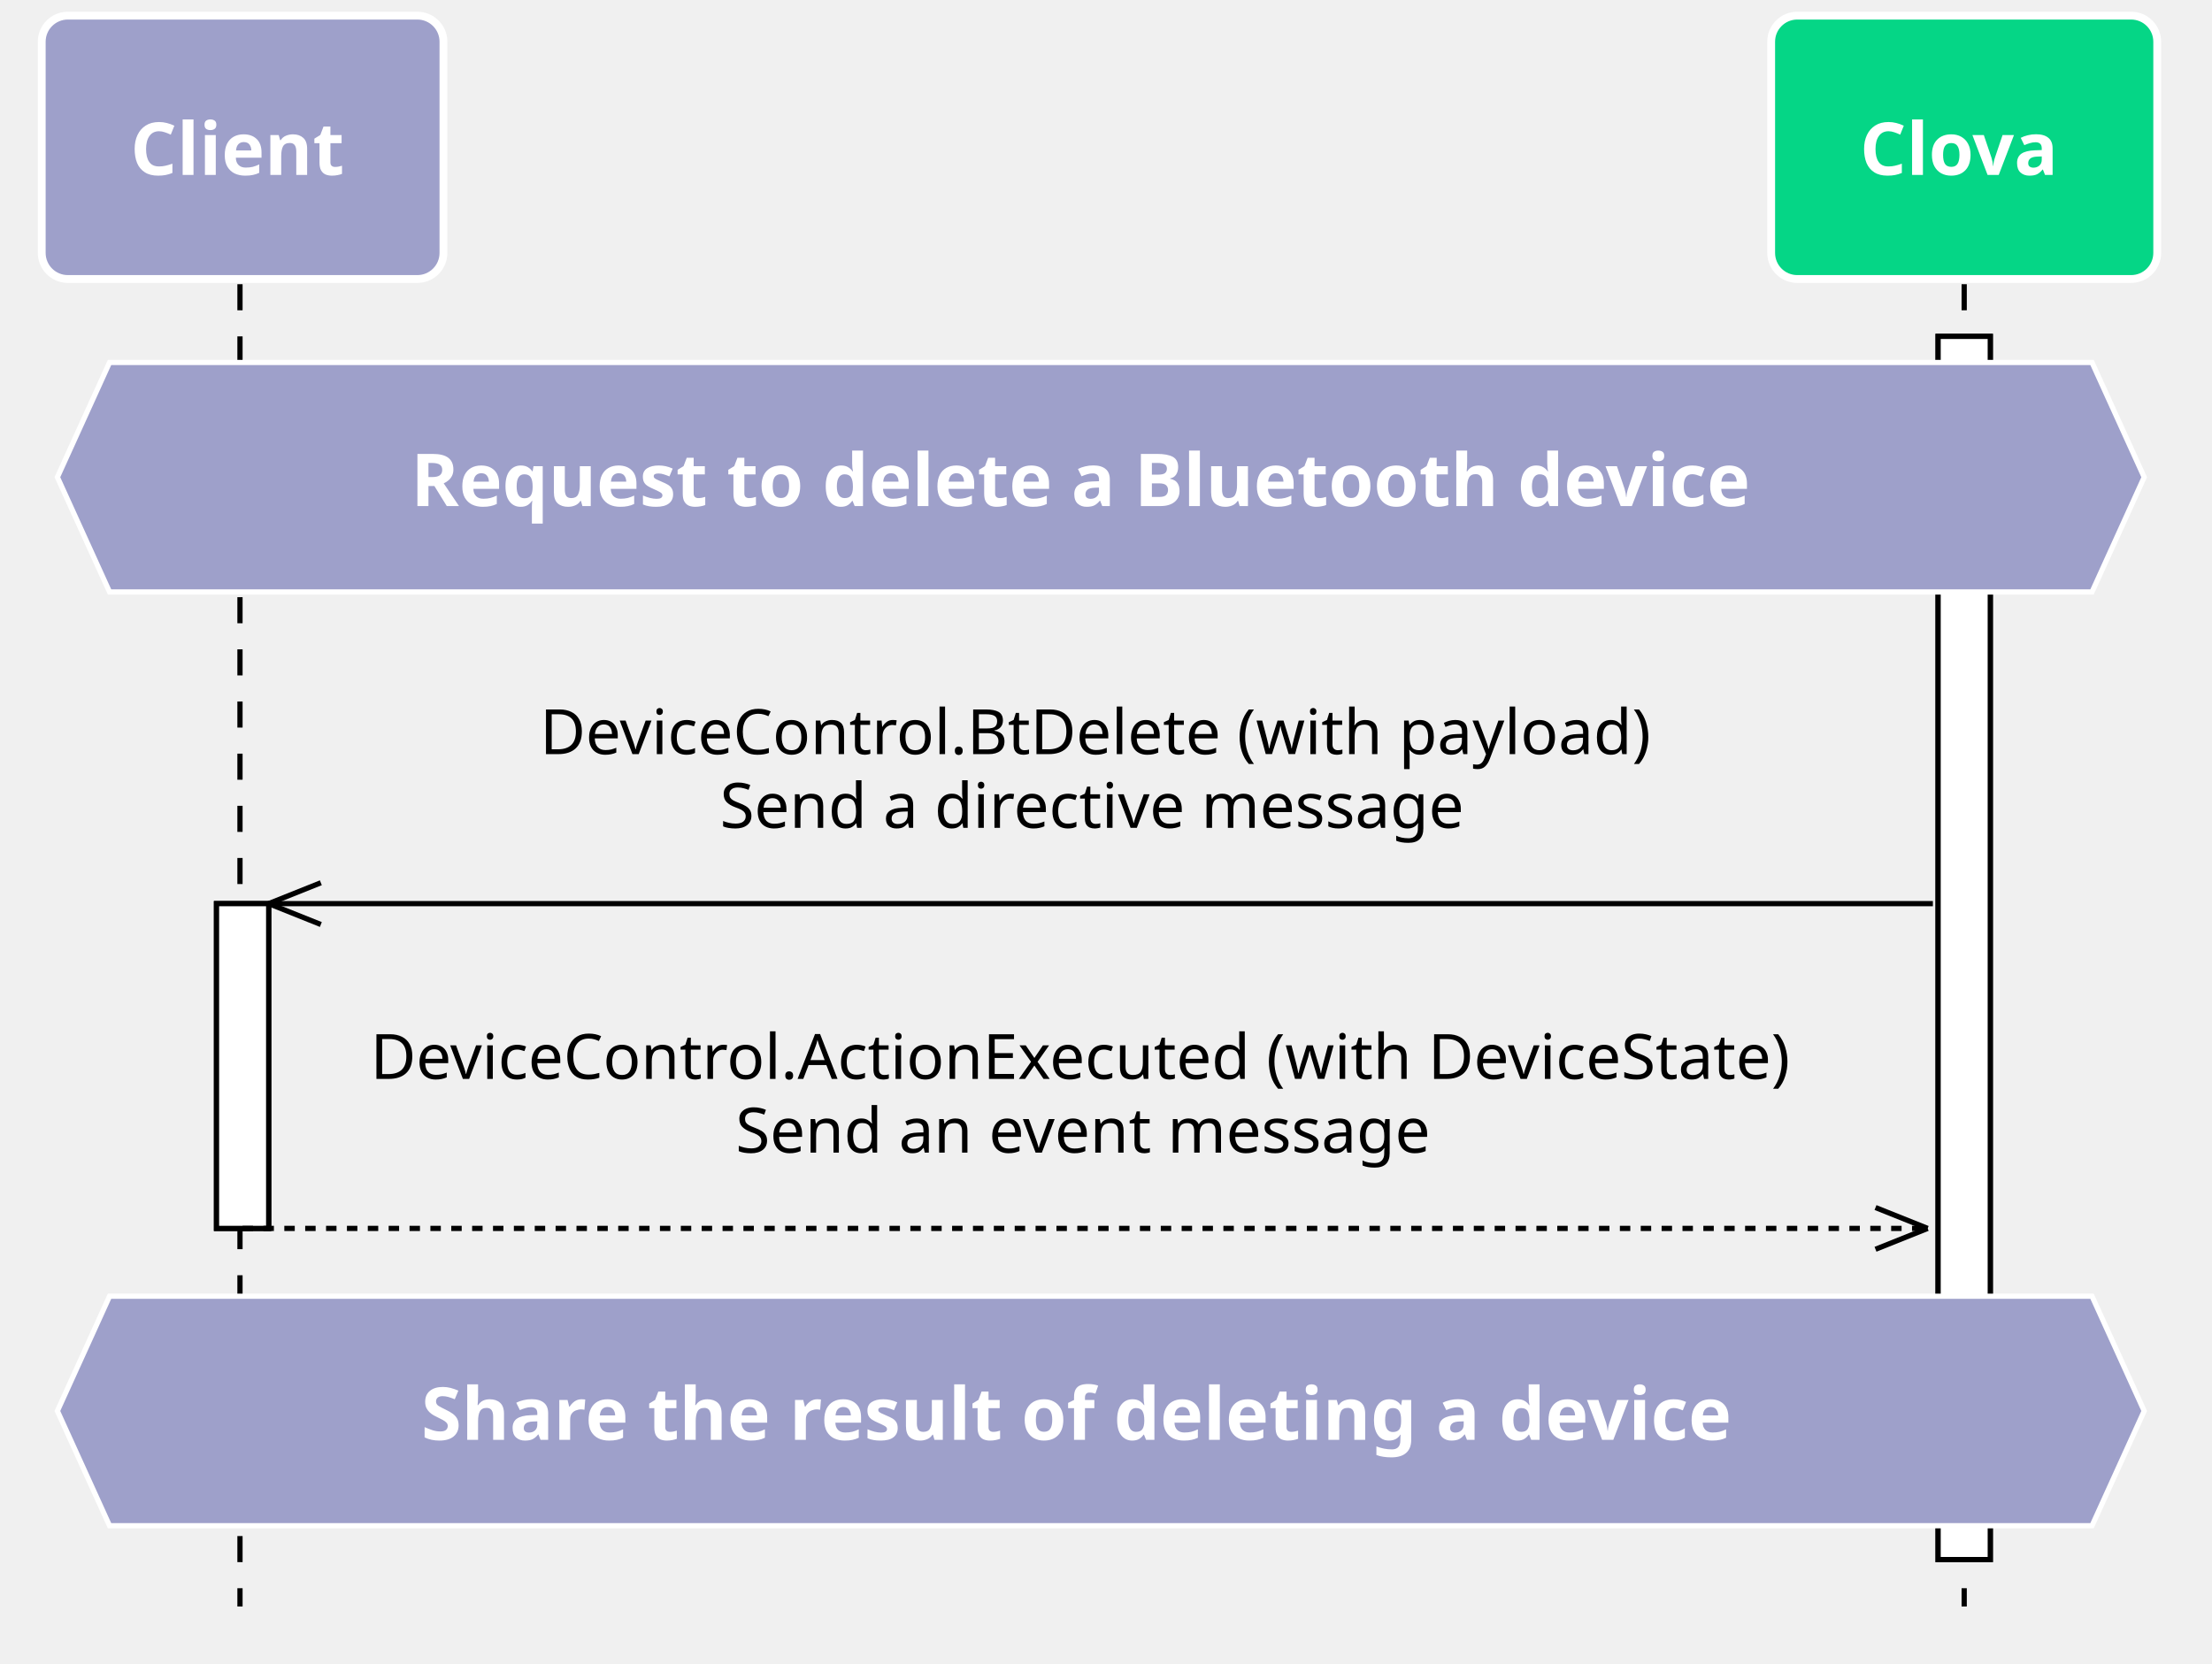
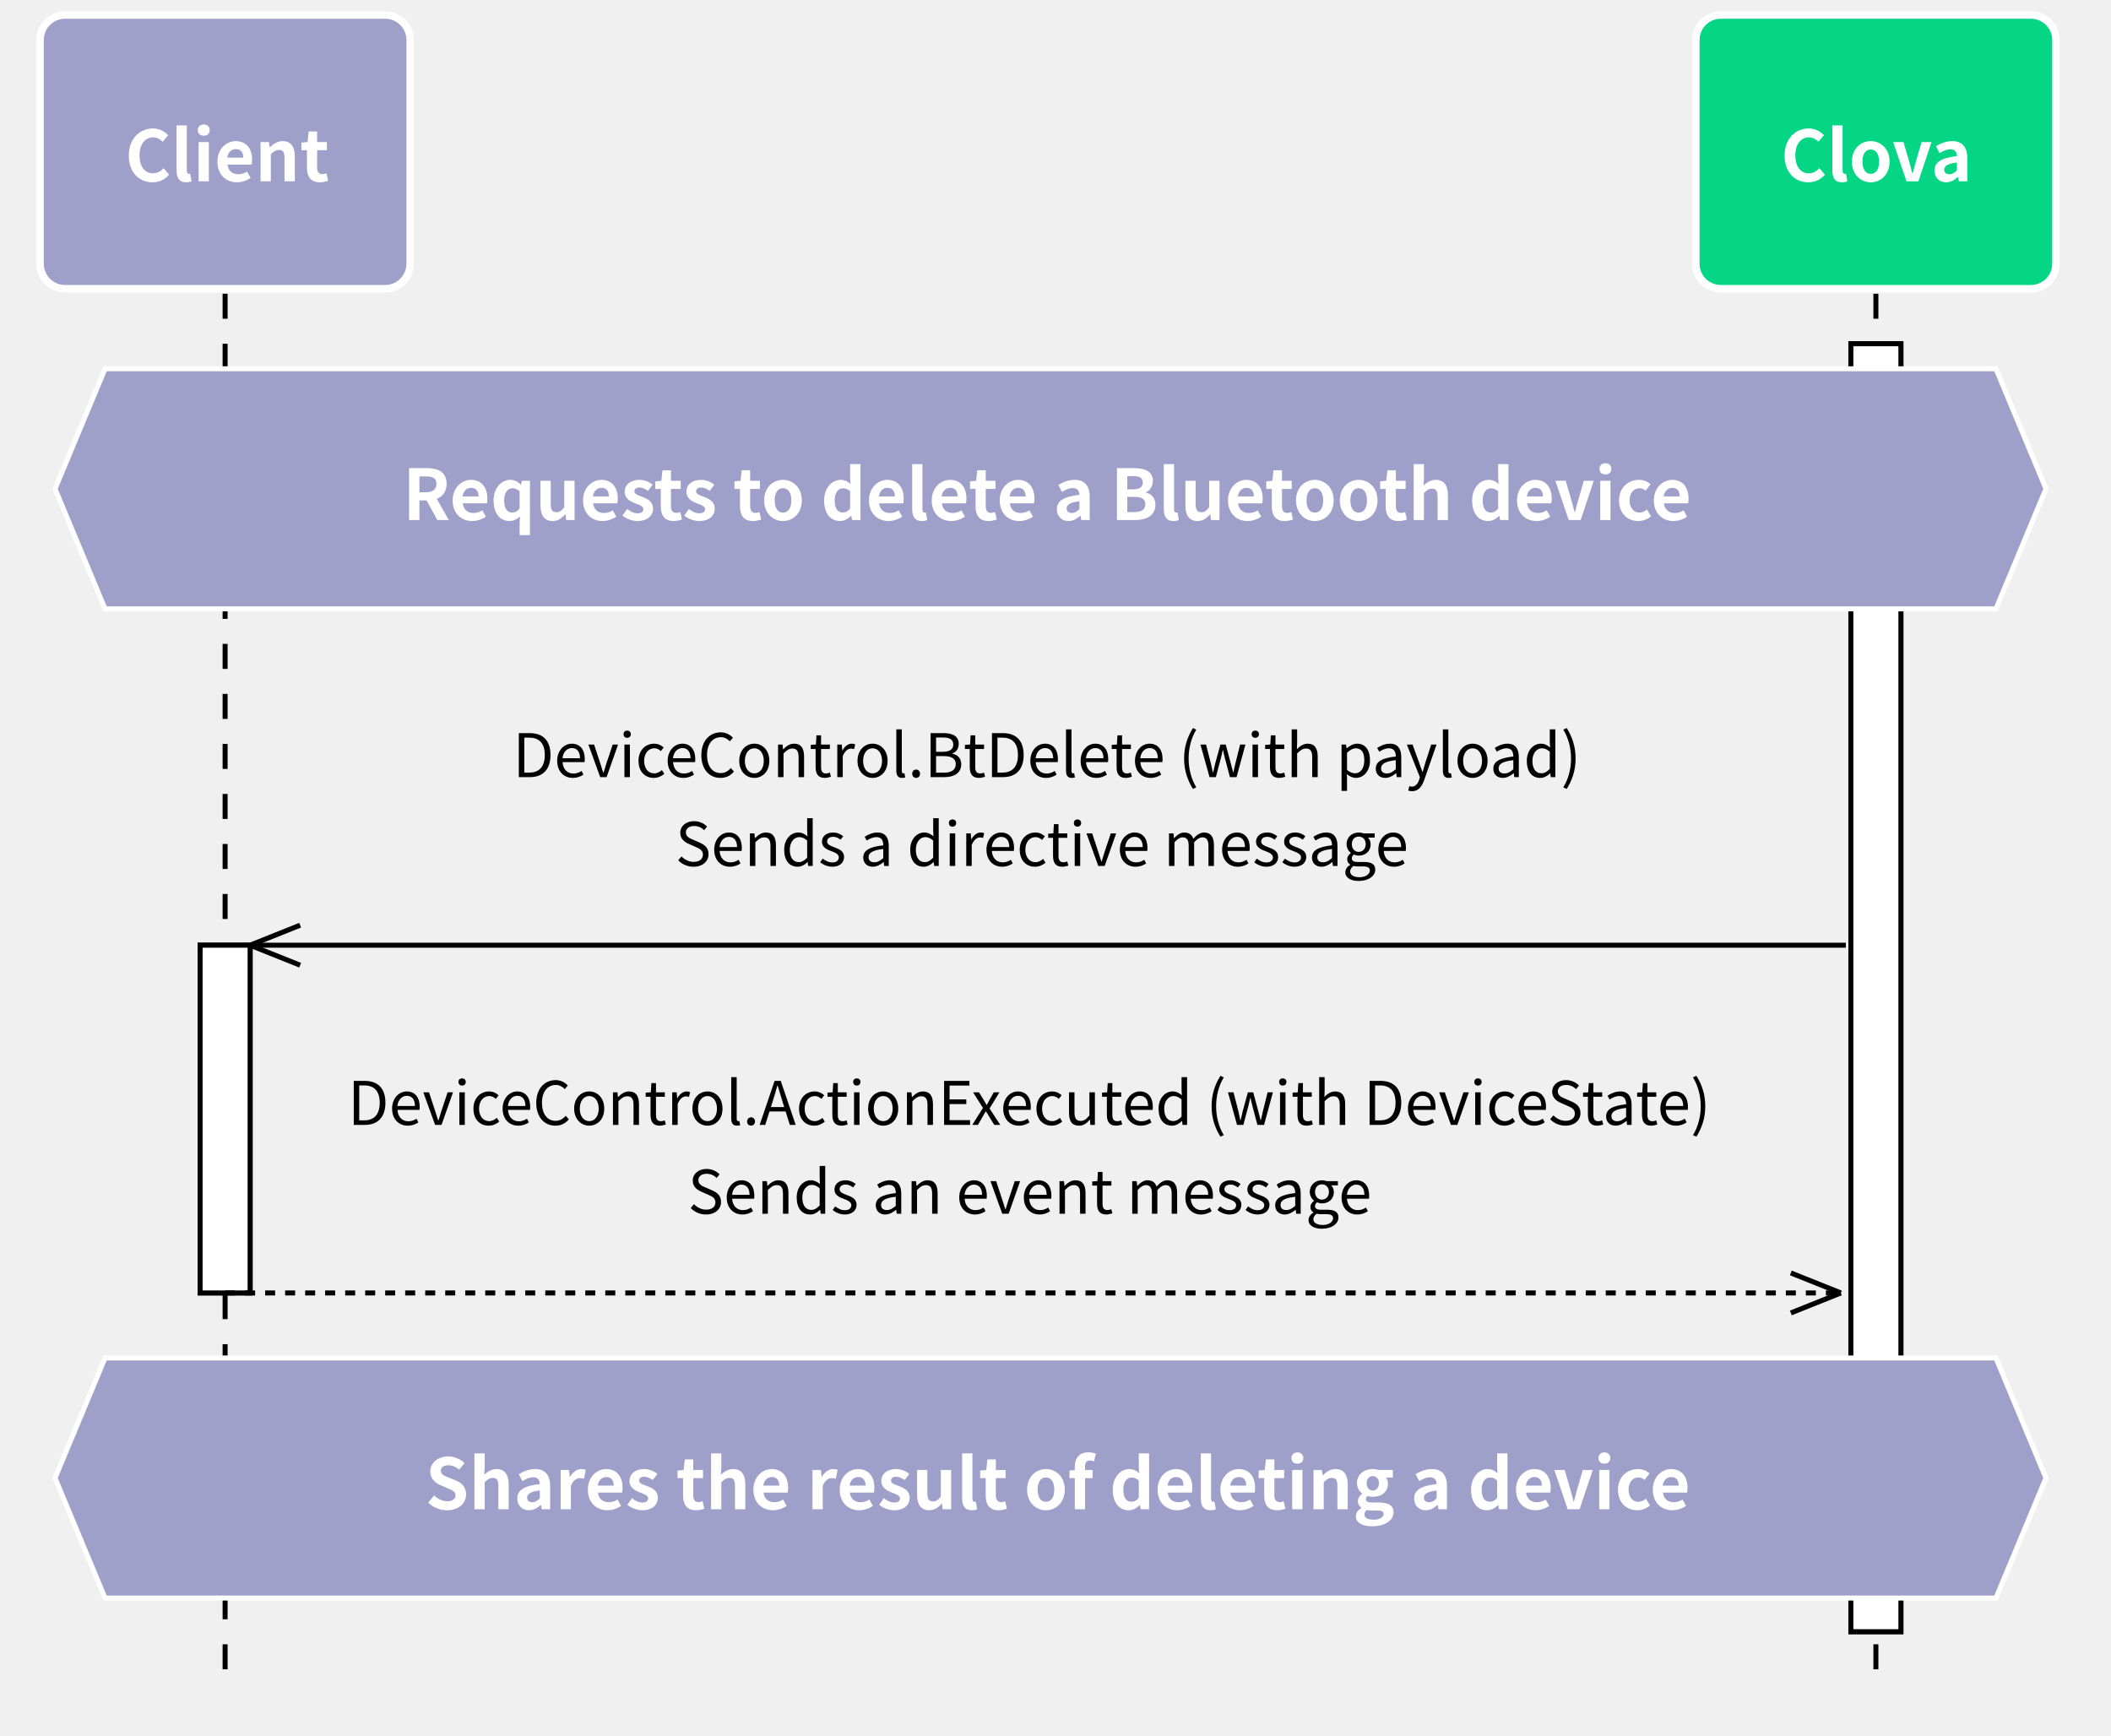
- <svg xmlns="http://www.w3.org/2000/svg" contentScriptType="application/ecmascript" contentStyleType="text/css" height="319px" preserveAspectRatio="none" style="width:424px;height:319px;" version="1.1" viewBox="0 0 424 319" width="424px" zoomAndPan="magnify">
+ <svg xmlns="http://www.w3.org/2000/svg" contentScriptType="application/ecmascript" contentStyleType="text/css" height="347px" preserveAspectRatio="none" style="width:422px;height:347px;" version="1.1" viewBox="0 0 422 347" width="422px" zoomAndPan="magnify">
  <defs />
  <g>
-     <rect fill="#FFFFFF" height="62.266" style="stroke: #000000; stroke-width: 1.0;" width="10" x="41.5" y="173.242" />
-     <rect fill="#FFFFFF" height="234.508" style="stroke: #000000; stroke-width: 1.0;" width="10" x="371.5" y="64.488" />
-     <line style="stroke: #000000; stroke-width: 1.0; stroke-dasharray: 5.0,5.0;" x1="46" x2="46" y1="54.488" y2="307.996" />
-     <line style="stroke: #000000; stroke-width: 1.0; stroke-dasharray: 5.0,5.0;" x1="376.5" x2="376.5" y1="54.488" y2="307.996" />
-     <rect fill="#9EA0CA" height="50.488" rx="5" ry="5" style="stroke: #FFFFFF; stroke-width: 1.5;" width="77" x="8" y="3" />
-     <text fill="#FFFFFF" font-family="sans-serif" font-size="14" font-weight="bold" lengthAdjust="spacingAndGlyphs" textLength="43" x="25" y="33.535">Client</text>
-     <rect fill="#05D686" height="50.488" rx="5" ry="5" style="stroke: #FFFFFF; stroke-width: 1.5;" width="74" x="339.5" y="3" />
-     <text fill="#FFFFFF" font-family="sans-serif" font-size="14" font-weight="bold" lengthAdjust="spacingAndGlyphs" textLength="40" x="356.5" y="33.535">Clova</text>
-     <rect fill="#FFFFFF" height="62.266" style="stroke: #000000; stroke-width: 1.0;" width="10" x="41.5" y="173.242" />
-     <rect fill="#FFFFFF" height="234.508" style="stroke: #000000; stroke-width: 1.0;" width="10" x="371.5" y="64.488" />
-     <polygon fill="#9EA0CA" points="21,69.488,401,69.488,411,91.488,401,113.488,21,113.488,11,91.488,21,69.488" style="stroke: #FFFFFF; stroke-width: 1.0;" />
-     <text fill="#FFFFFF" font-family="sans-serif" font-size="14" font-weight="bold" lengthAdjust="spacingAndGlyphs" textLength="265" x="78.75" y="97.023">Request to delete a Bluetooth device</text>
-     <line style="stroke: #000000; stroke-width: 1.0;" x1="51.5" x2="61.5" y1="173.242" y2="169.242" />
-     <line style="stroke: #000000; stroke-width: 1.0;" x1="51.5" x2="61.5" y1="173.242" y2="177.242" />
-     <line style="stroke: #000000; stroke-width: 1.0;" x1="51.5" x2="370.5" y1="173.242" y2="173.242" />
-     <text fill="#000000" font-family="sans-serif" font-size="12" lengthAdjust="spacingAndGlyphs" textLength="216" x="103.5" y="144.578">DeviceControl.BtDelete (with payload)</text>
-     <text fill="#000000" font-family="sans-serif" font-size="12" lengthAdjust="spacingAndGlyphs" textLength="147" x="138" y="158.711">Send a directive message</text>
-     <line style="stroke: #000000; stroke-width: 1.0;" x1="369.5" x2="359.5" y1="235.508" y2="231.508" />
-     <line style="stroke: #000000; stroke-width: 1.0;" x1="369.5" x2="359.5" y1="235.508" y2="239.508" />
-     <line style="stroke: #000000; stroke-width: 1.0; stroke-dasharray: 2.0,2.0;" x1="46.5" x2="370.5" y1="235.508" y2="235.508" />
-     <text fill="#000000" font-family="sans-serif" font-size="12" lengthAdjust="spacingAndGlyphs" textLength="276" x="71" y="206.844">DeviceControl.ActionExecuted (with DeviceState)</text>
-     <text fill="#000000" font-family="sans-serif" font-size="12" lengthAdjust="spacingAndGlyphs" textLength="136" x="141" y="220.977">Send an event message</text>
-     <polygon fill="#9EA0CA" points="21,248.508,401,248.508,411,270.508,401,292.508,21,292.508,11,270.508,21,248.508" style="stroke: #FFFFFF; stroke-width: 1.0;" />
-     <text fill="#FFFFFF" font-family="sans-serif" font-size="14" font-weight="bold" lengthAdjust="spacingAndGlyphs" textLength="261" x="80.75" y="276.043">Share the result of deleting a device</text>
+     <rect fill="#FFFFFF" height="69.52" style="stroke: #000000; stroke-width: 1.0;" width="10" x="40" y="188.96" />
+     <rect fill="#FFFFFF" height="257.48" style="stroke: #000000; stroke-width: 1.0;" width="10" x="370" y="68.72" />
+     <line style="stroke: #000000; stroke-width: 1.0; stroke-dasharray: 5.0,5.0;" x1="45" x2="45" y1="58.72" y2="335.2" />
+     <line style="stroke: #000000; stroke-width: 1.0; stroke-dasharray: 5.0,5.0;" x1="375" x2="375" y1="58.72" y2="335.2" />
+     <rect fill="#9EA0CA" height="54.72" rx="5" ry="5" style="stroke: #FFFFFF; stroke-width: 1.5;" width="74" x="8" y="3" />
+     <text fill="#FFFFFF" font-family="Noto Sans CJK KR" font-size="14" font-weight="bold" lengthAdjust="spacingAndGlyphs" textLength="40" x="25" y="36.24">Client</text>
+     <rect fill="#05D686" height="54.72" rx="5" ry="5" style="stroke: #FFFFFF; stroke-width: 1.5;" width="72" x="339" y="3" />
+     <text fill="#FFFFFF" font-family="Noto Sans CJK KR" font-size="14" font-weight="bold" lengthAdjust="spacingAndGlyphs" textLength="38" x="356" y="36.24">Clova</text>
+     <rect fill="#FFFFFF" height="69.52" style="stroke: #000000; stroke-width: 1.0;" width="10" x="40" y="188.96" />
+     <rect fill="#FFFFFF" height="257.48" style="stroke: #000000; stroke-width: 1.0;" width="10" x="370" y="68.72" />
+     <polygon fill="#9EA0CA" points="21,73.72,399,73.72,409,97.72,399,121.72,21,121.72,11,97.72,21,73.72" style="stroke: #FFFFFF; stroke-width: 1.0;" />
+     <text fill="#FFFFFF" font-family="Noto Sans CJK KR" font-size="14" font-weight="bold" lengthAdjust="spacingAndGlyphs" textLength="259" x="80.5" y="103.96">Requests to delete a Bluetooth device</text>
+     <line style="stroke: #000000; stroke-width: 1.0;" x1="50" x2="60" y1="188.96" y2="184.96" />
+     <line style="stroke: #000000; stroke-width: 1.0;" x1="50" x2="60" y1="188.96" y2="192.96" />
+     <line style="stroke: #000000; stroke-width: 1.0;" x1="50" x2="369" y1="188.96" y2="188.96" />
+     <text fill="#000000" font-family="Noto Sans CJK KR" font-size="12" lengthAdjust="spacingAndGlyphs" textLength="215" x="102.5" y="155.36">DeviceControl.BtDelete (with payload)</text>
+     <text fill="#000000" font-family="Noto Sans CJK KR" font-size="12" lengthAdjust="spacingAndGlyphs" textLength="150" x="135" y="173.12">Sends a directive message</text>
+     <line style="stroke: #000000; stroke-width: 1.0;" x1="368" x2="358" y1="258.48" y2="254.48" />
+     <line style="stroke: #000000; stroke-width: 1.0;" x1="368" x2="358" y1="258.48" y2="262.48" />
+     <line style="stroke: #000000; stroke-width: 1.0; stroke-dasharray: 2.0,2.0;" x1="45" x2="369" y1="258.48" y2="258.48" />
+     <text fill="#000000" font-family="Noto Sans CJK KR" font-size="12" lengthAdjust="spacingAndGlyphs" textLength="276" x="69.5" y="224.88">DeviceControl.ActionExecuted (with DeviceState)</text>
+     <text fill="#000000" font-family="Noto Sans CJK KR" font-size="12" lengthAdjust="spacingAndGlyphs" textLength="140" x="137.5" y="242.64">Sends an event message</text>
+     <polygon fill="#9EA0CA" points="21,271.48,399,271.48,409,295.48,399,319.48,21,319.48,11,295.48,21,271.48" style="stroke: #FFFFFF; stroke-width: 1.0;" />
+     <text fill="#FFFFFF" font-family="Noto Sans CJK KR" font-size="14" font-weight="bold" lengthAdjust="spacingAndGlyphs" textLength="250" x="85" y="301.72">Shares the result of deleting a device</text>
  </g>
</svg>
